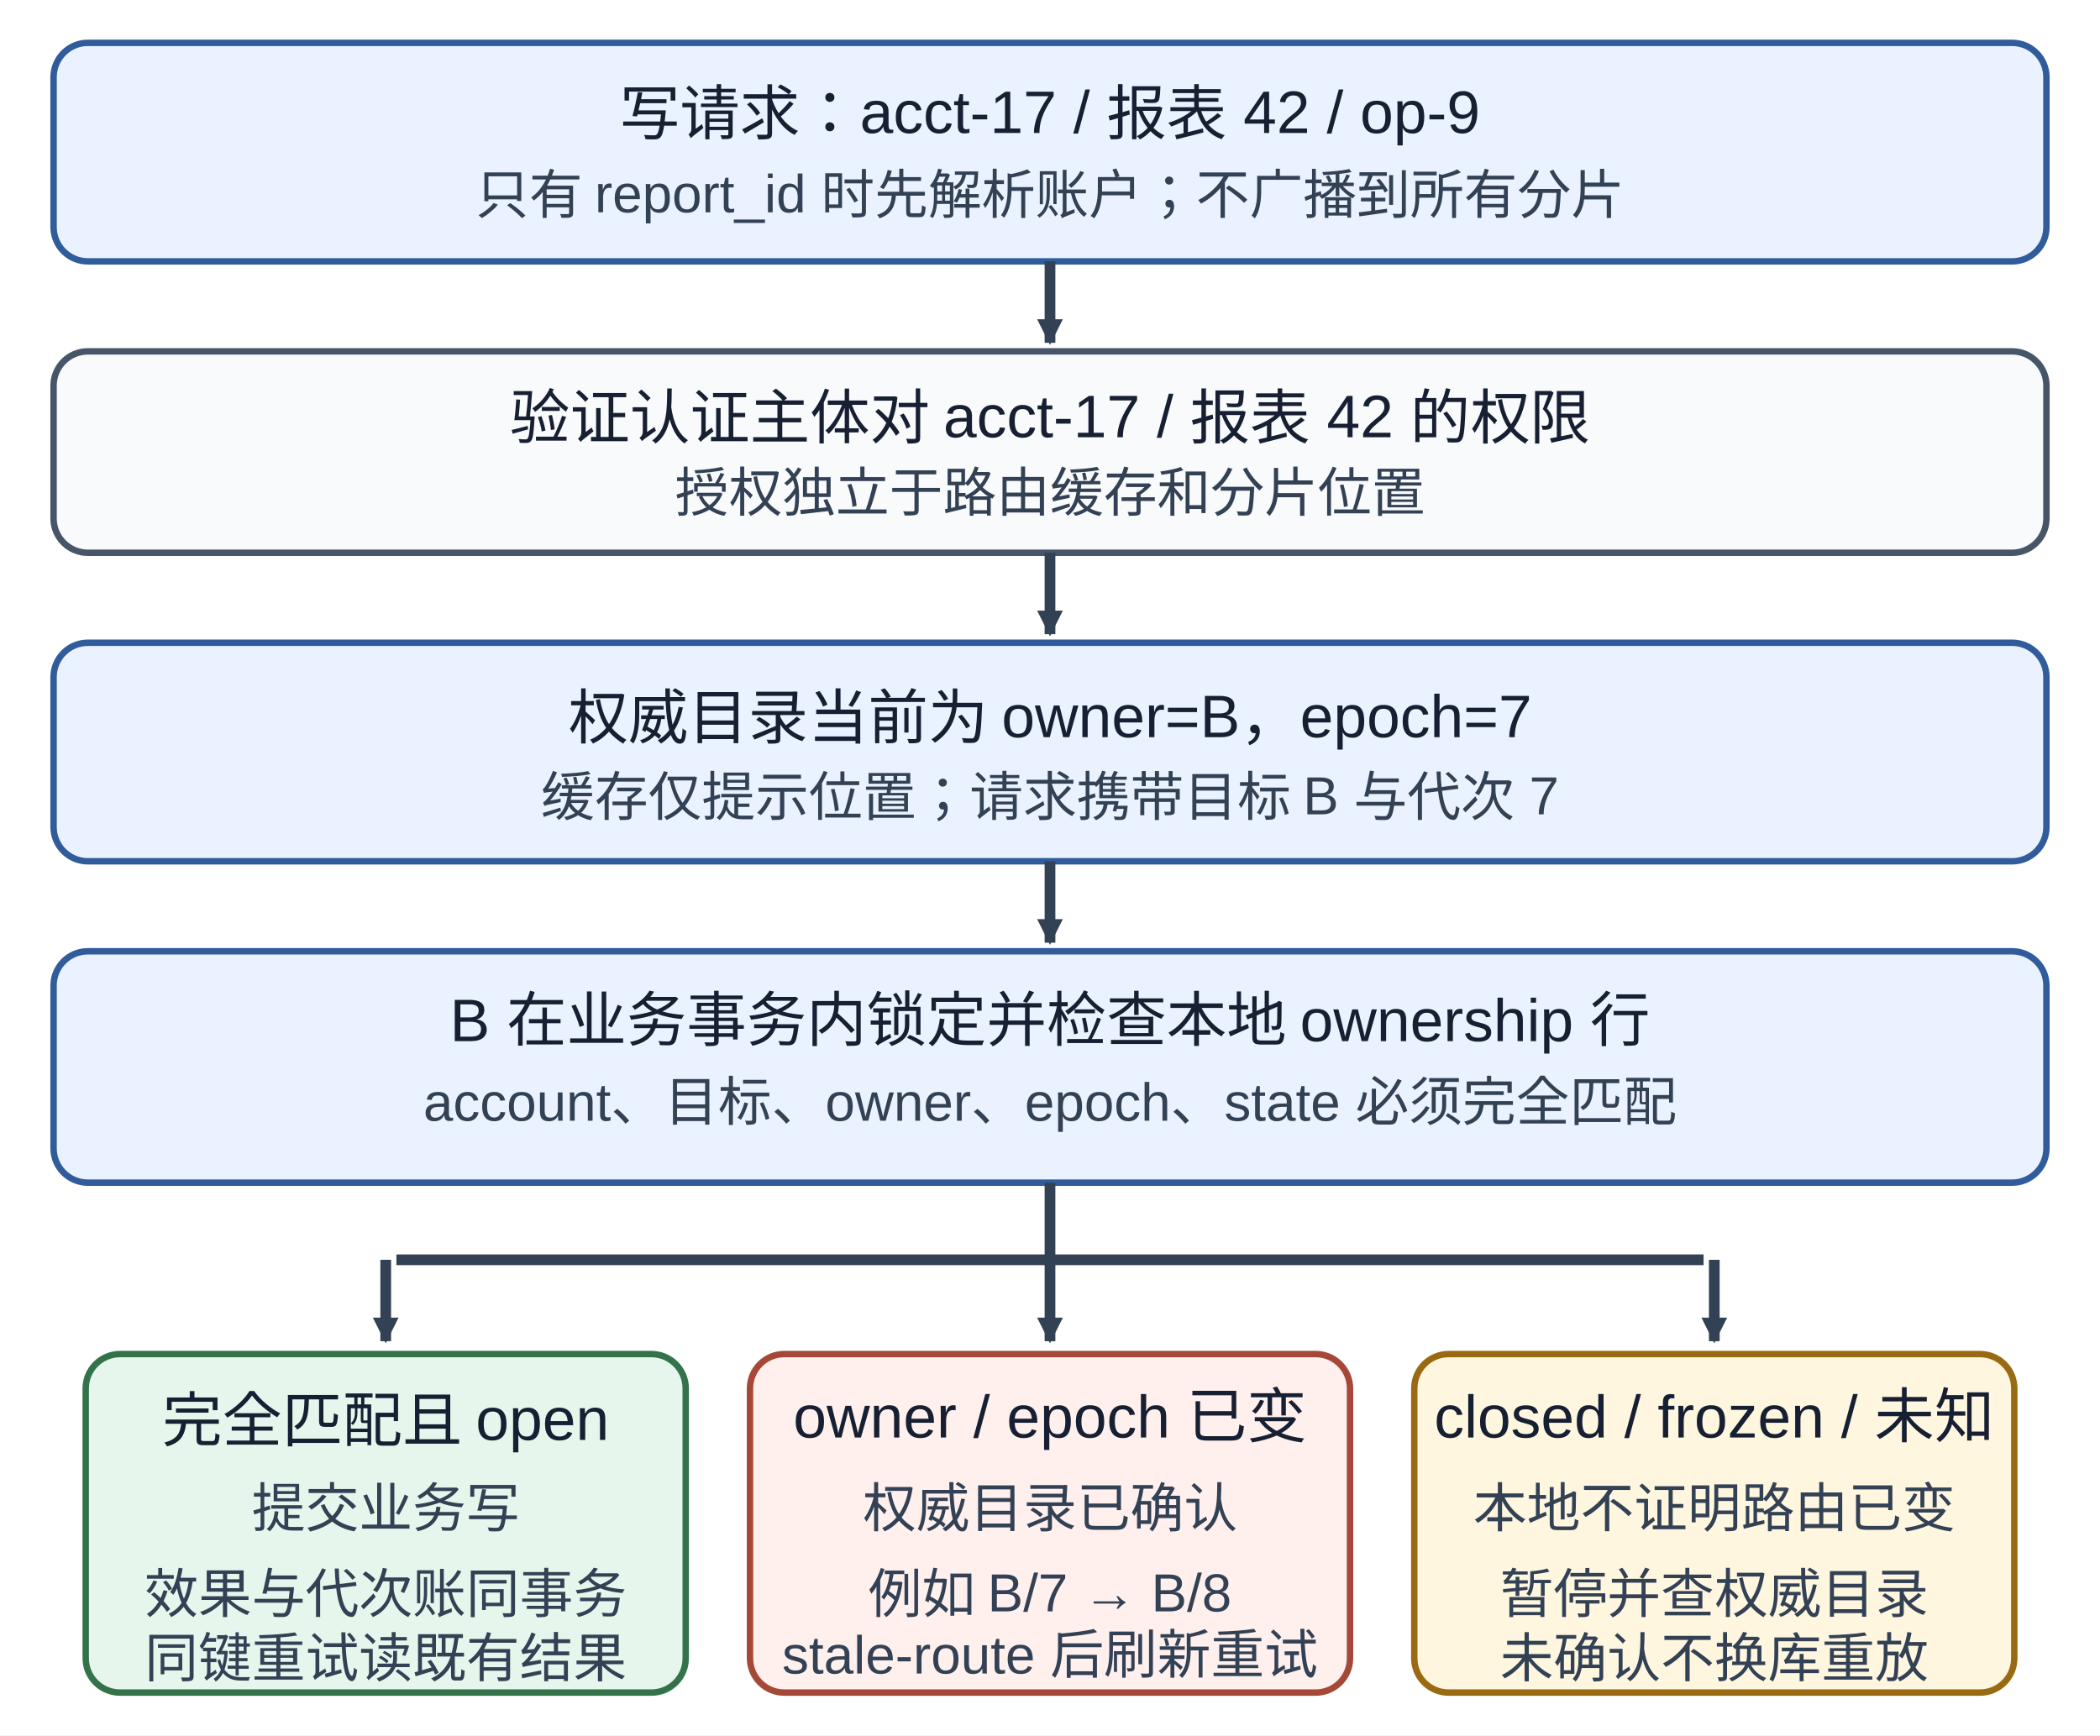
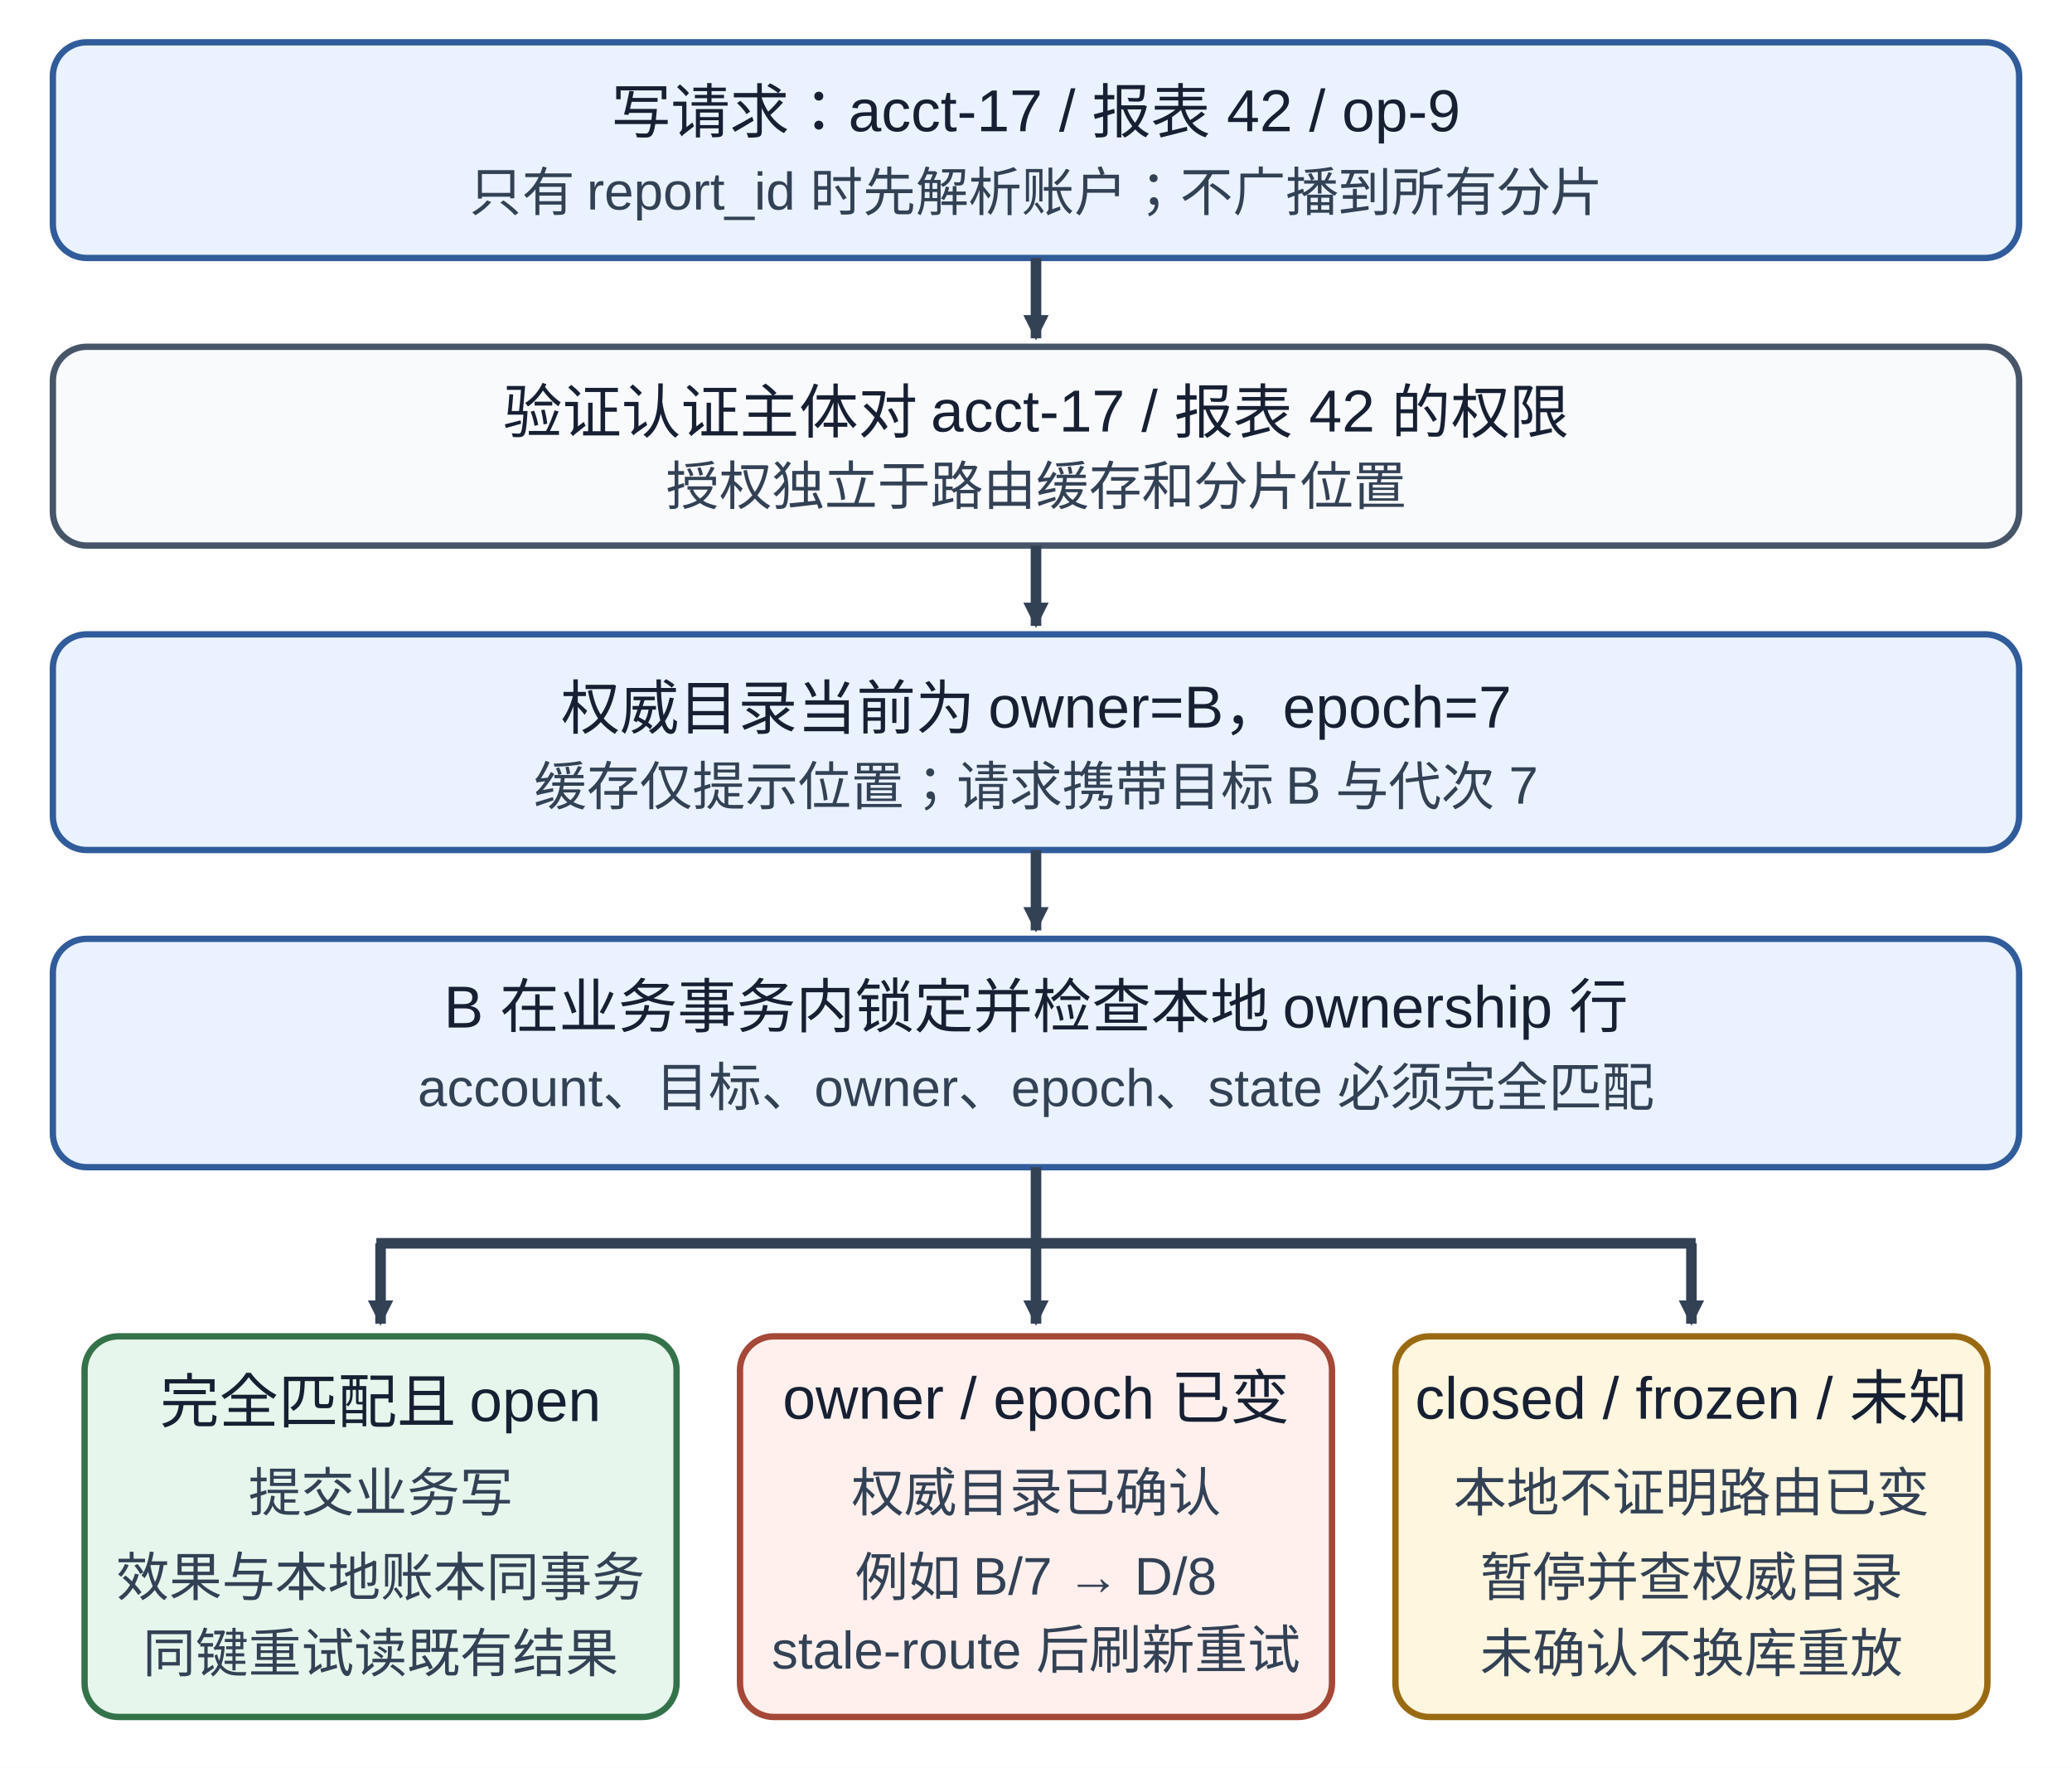
- <svg xmlns="http://www.w3.org/2000/svg" width="980" height="810" viewBox="0 0 980 810" role="img" aria-labelledby="title desc">
+ <svg xmlns="http://www.w3.org/2000/svg" width="980" height="836" viewBox="0 0 980 836" role="img" aria-labelledby="title desc">
  <defs>
    <marker id="arrow" viewBox="0 0 14 14" refX="12" refY="7" markerWidth="14" markerHeight="14" markerUnits="userSpaceOnUse" orient="auto">
      <path d="M1 1 L13 7 L1 13 Z" fill="#334155" />
    </marker>
    <style>
      .box { fill:#f8fafc; stroke:#475569; stroke-width:3; rx:16; }
      .main { fill:#eaf2ff; stroke:#315c9b; }
      .good { fill:#e7f6ec; stroke:#34734a; }
      .warn { fill:#fff6df; stroke:#9a6a12; }
      .bad { fill:#fff0ed; stroke:#a54838; }
      .line { fill:none; stroke:#334155; stroke-width:5; marker-end:url(#arrow); }
      .rail { fill:none; stroke:#334155; stroke-width:5; }
      .t { font-family:Arial, "PingFang SC", "Heiti SC", sans-serif; font-size:28px; fill:#172033; text-anchor:middle; dominant-baseline:middle; }
      .small { font-family:Arial, "PingFang SC", "Heiti SC", sans-serif; font-size:25px; fill:#334155; text-anchor:middle; dominant-baseline:middle; }
    </style>
  </defs>
-   <rect x="0" y="0" width="980" height="810" fill="#ffffff" />
+   <rect x="0" y="0" width="980" height="836" fill="#ffffff" />
  <rect class="box main" x="25" y="20" width="930" height="102" />
  <text class="t" x="490" y="53">写请求：acct-17 / 报表 42 / op-9</text>
  <text class="small" x="490" y="91">只有 report_id 时先解析账户；不广播到所有分片</text>
  <path class="line" d="M490 122 L490 160" />
  <rect class="box" x="25" y="164" width="930" height="94" />
  <text class="t" x="490" y="195">验证认证主体对 acct-17 / 报表 42 的权限</text>
  <text class="small" x="490" y="230">授权独立于路由缓存和分片位置</text>
  <path class="line" d="M490 258 L490 296" />
  <rect class="box main" x="25" y="300" width="930" height="102" />
  <text class="t" x="490" y="335">权威目录当前为 owner=B，epoch=7</text>
  <text class="small" x="490" y="372">缓存仅提示位置；请求携带目标 B 与代次 7</text>
  <path class="line" d="M490 402 L490 440" />
  <rect class="box main" x="25" y="444" width="930" height="108" />
  <text class="t" x="490" y="478">B 在业务事务内锁定并检查本地 ownership 行</text>
  <text class="small" x="490" y="516">account、目标、owner、epoch、state 必须完全匹配</text>
-   <path class="rail" d="M490 552 L490 588 M185 588 L795 588" />
+   <path class="rail" d="M490 552 L490 588 M178 588 L802 588" />
  <path class="line" d="M180 588 L180 626" />
  <path class="line" d="M490 588 L490 626" />
  <path class="line" d="M800 588 L800 626" />
-   <rect class="box good" x="40" y="632" width="280" height="158" />
+   <rect class="box good" x="40" y="632" width="280" height="180" />
  <text class="t" x="180" y="663">完全匹配且 open</text>
-   <text class="small" x="180" y="704">提交业务写</text>
-   <text class="small" x="180" y="744">效果与代次账同事务</text>
-   <text class="small" x="180" y="774">同键重试读既有结果</text>
-   <rect class="box bad" x="350" y="632" width="280" height="158" />
+   <text class="small" x="180" y="706">提交业务写</text>
+   <text class="small" x="180" y="746">效果与本地账本同事务</text>
+   <text class="small" x="180" y="782">同键重试读既有结果</text>
+   <rect class="box bad" x="350" y="632" width="280" height="180" />
  <text class="t" x="490" y="663">owner / epoch 已变</text>
-   <text class="small" x="490" y="704">权威目录已确认</text>
-   <text class="small" x="490" y="744">例如 B/7 → B/8</text>
-   <text class="small" x="490" y="774">stale-route 后刷新重试</text>
-   <rect class="box warn" x="660" y="632" width="280" height="158" />
+   <text class="small" x="490" y="706">权威目录已确认</text>
+   <text class="small" x="490" y="746">例如 B/7 → D/8</text>
+   <text class="small" x="490" y="782">stale-route 后刷新重试</text>
+   <rect class="box warn" x="660" y="632" width="280" height="180" />
  <text class="t" x="800" y="663">closed / frozen / 未知</text>
-   <text class="small" x="800" y="704">本地不证明路由已变</text>
-   <text class="small" x="800" y="744">暂停并查权威目录</text>
-   <text class="small" x="800" y="774">未确认不换库重放</text>
+   <text class="small" x="800" y="706">本地不证明路由已变</text>
+   <text class="small" x="800" y="746">暂停并查权威目录</text>
+   <text class="small" x="800" y="782">未确认不换库重放</text>
</svg>
